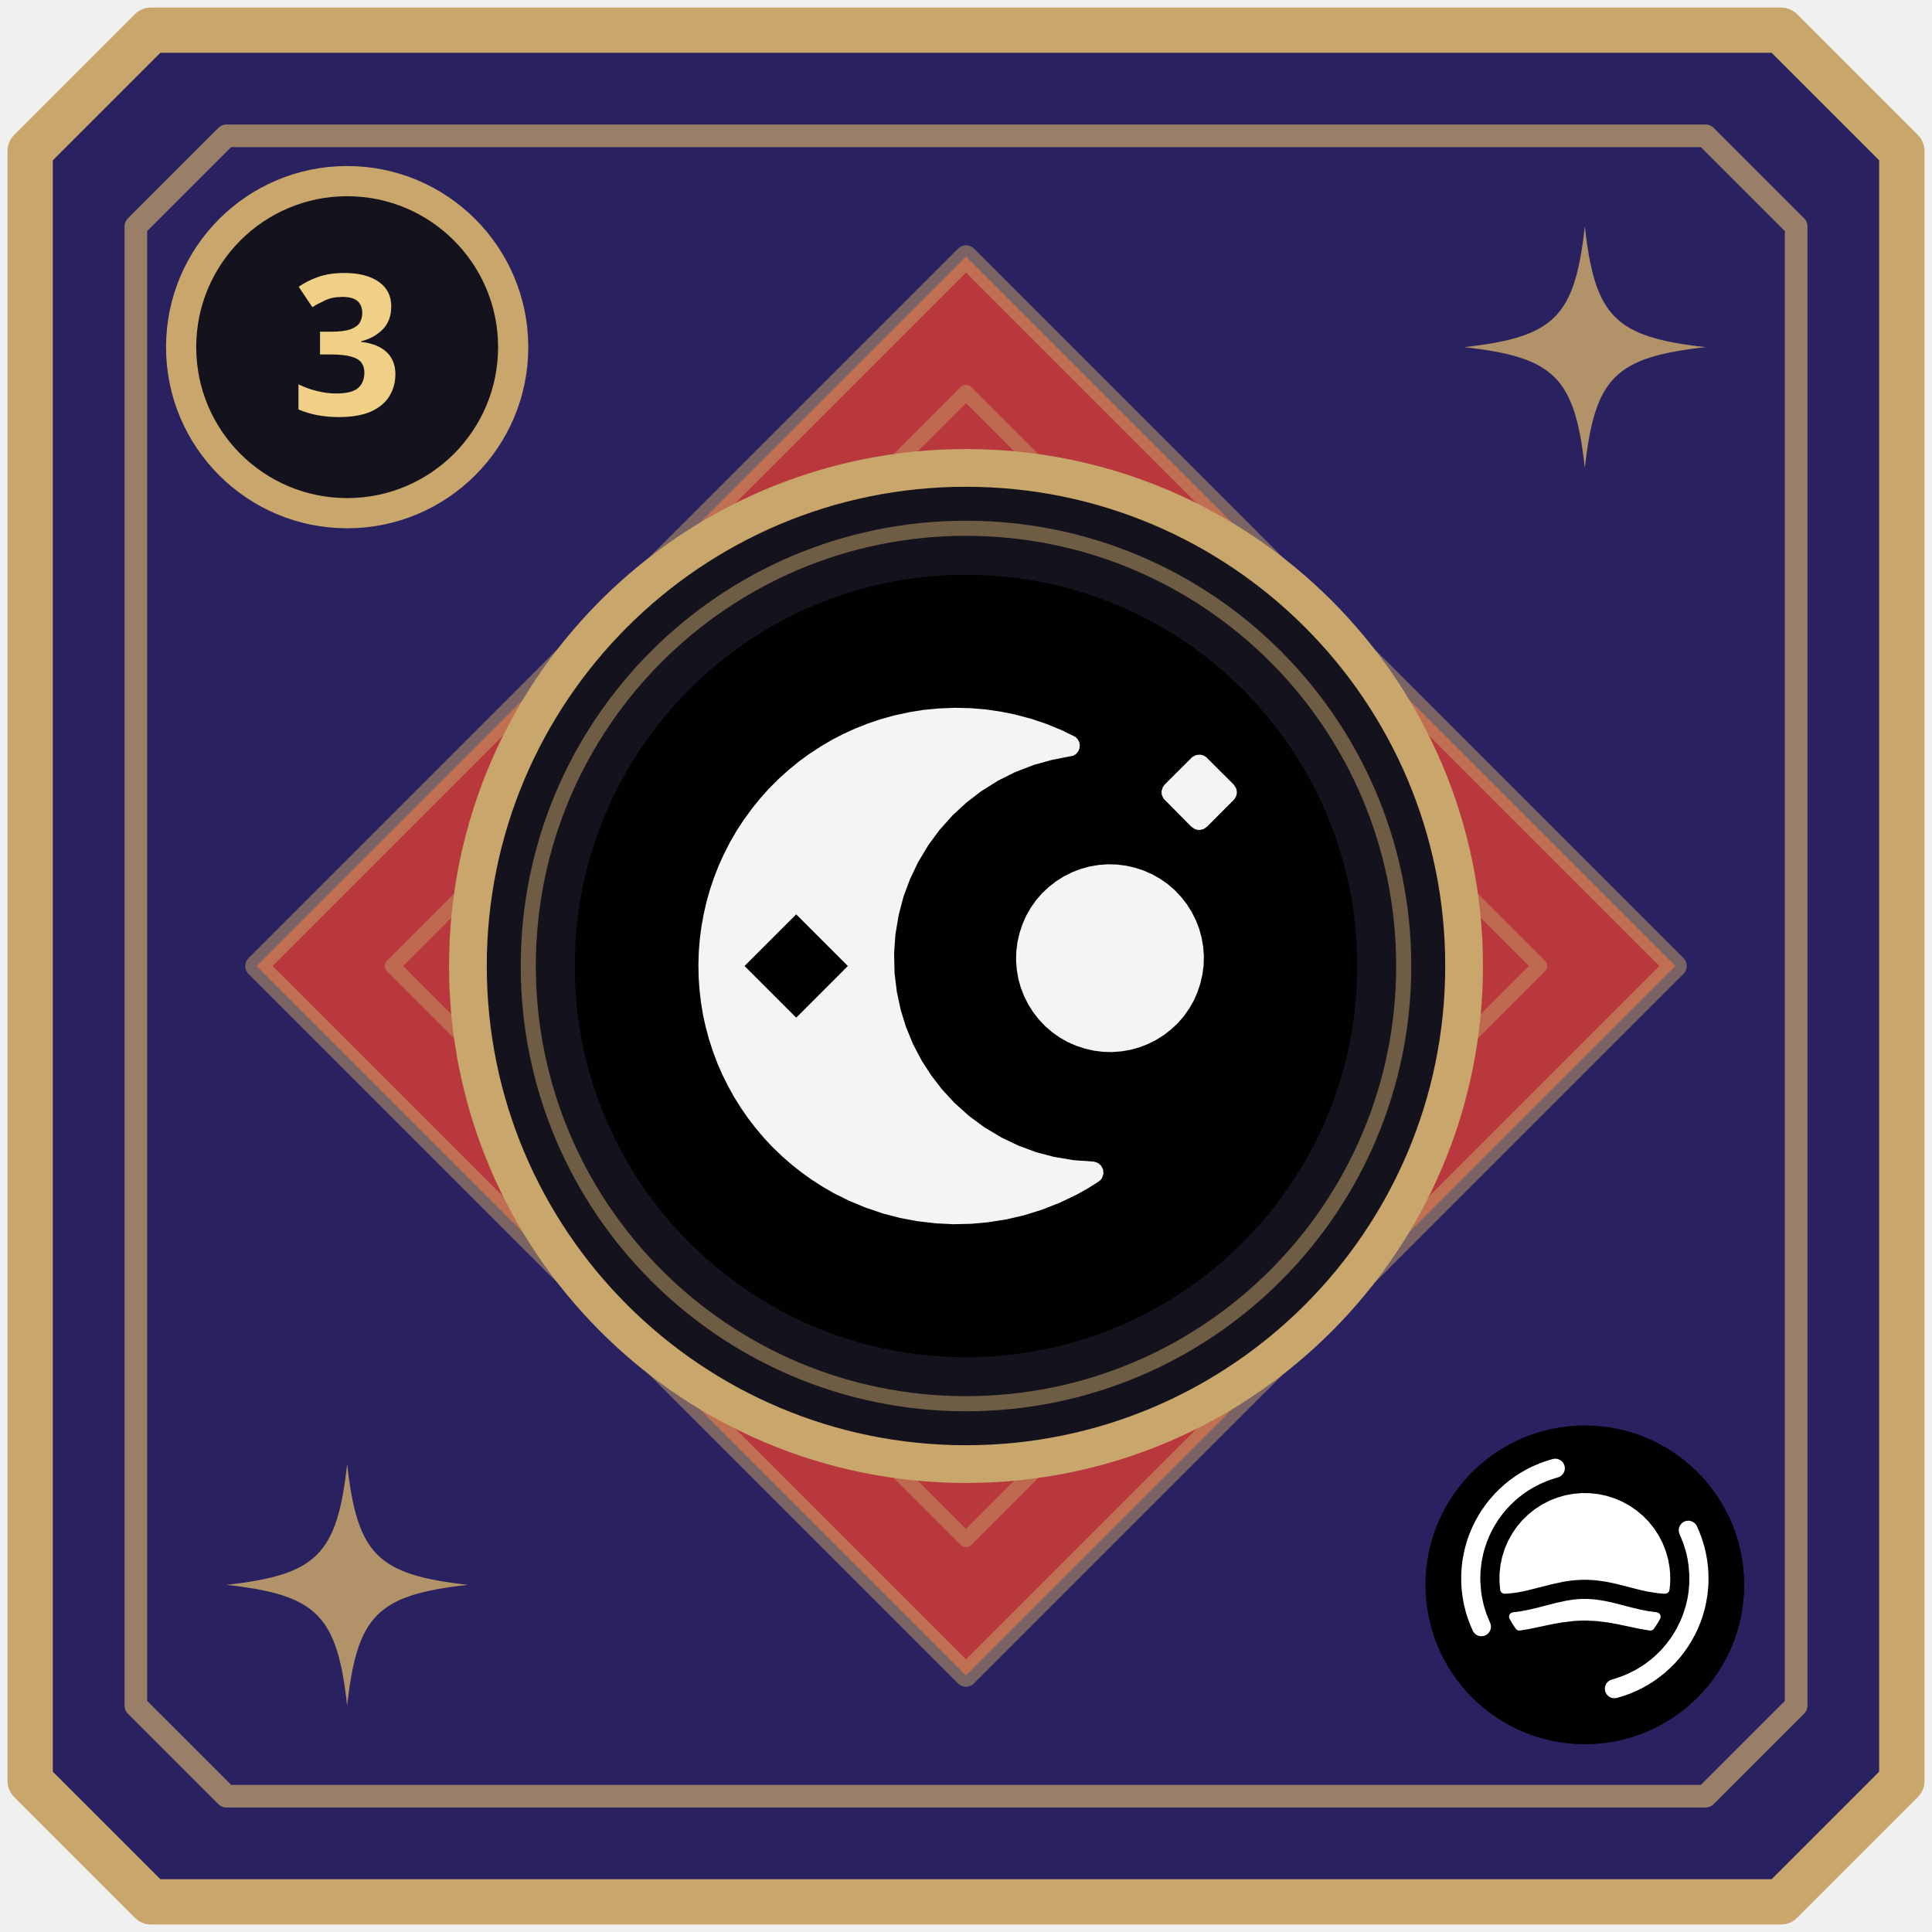
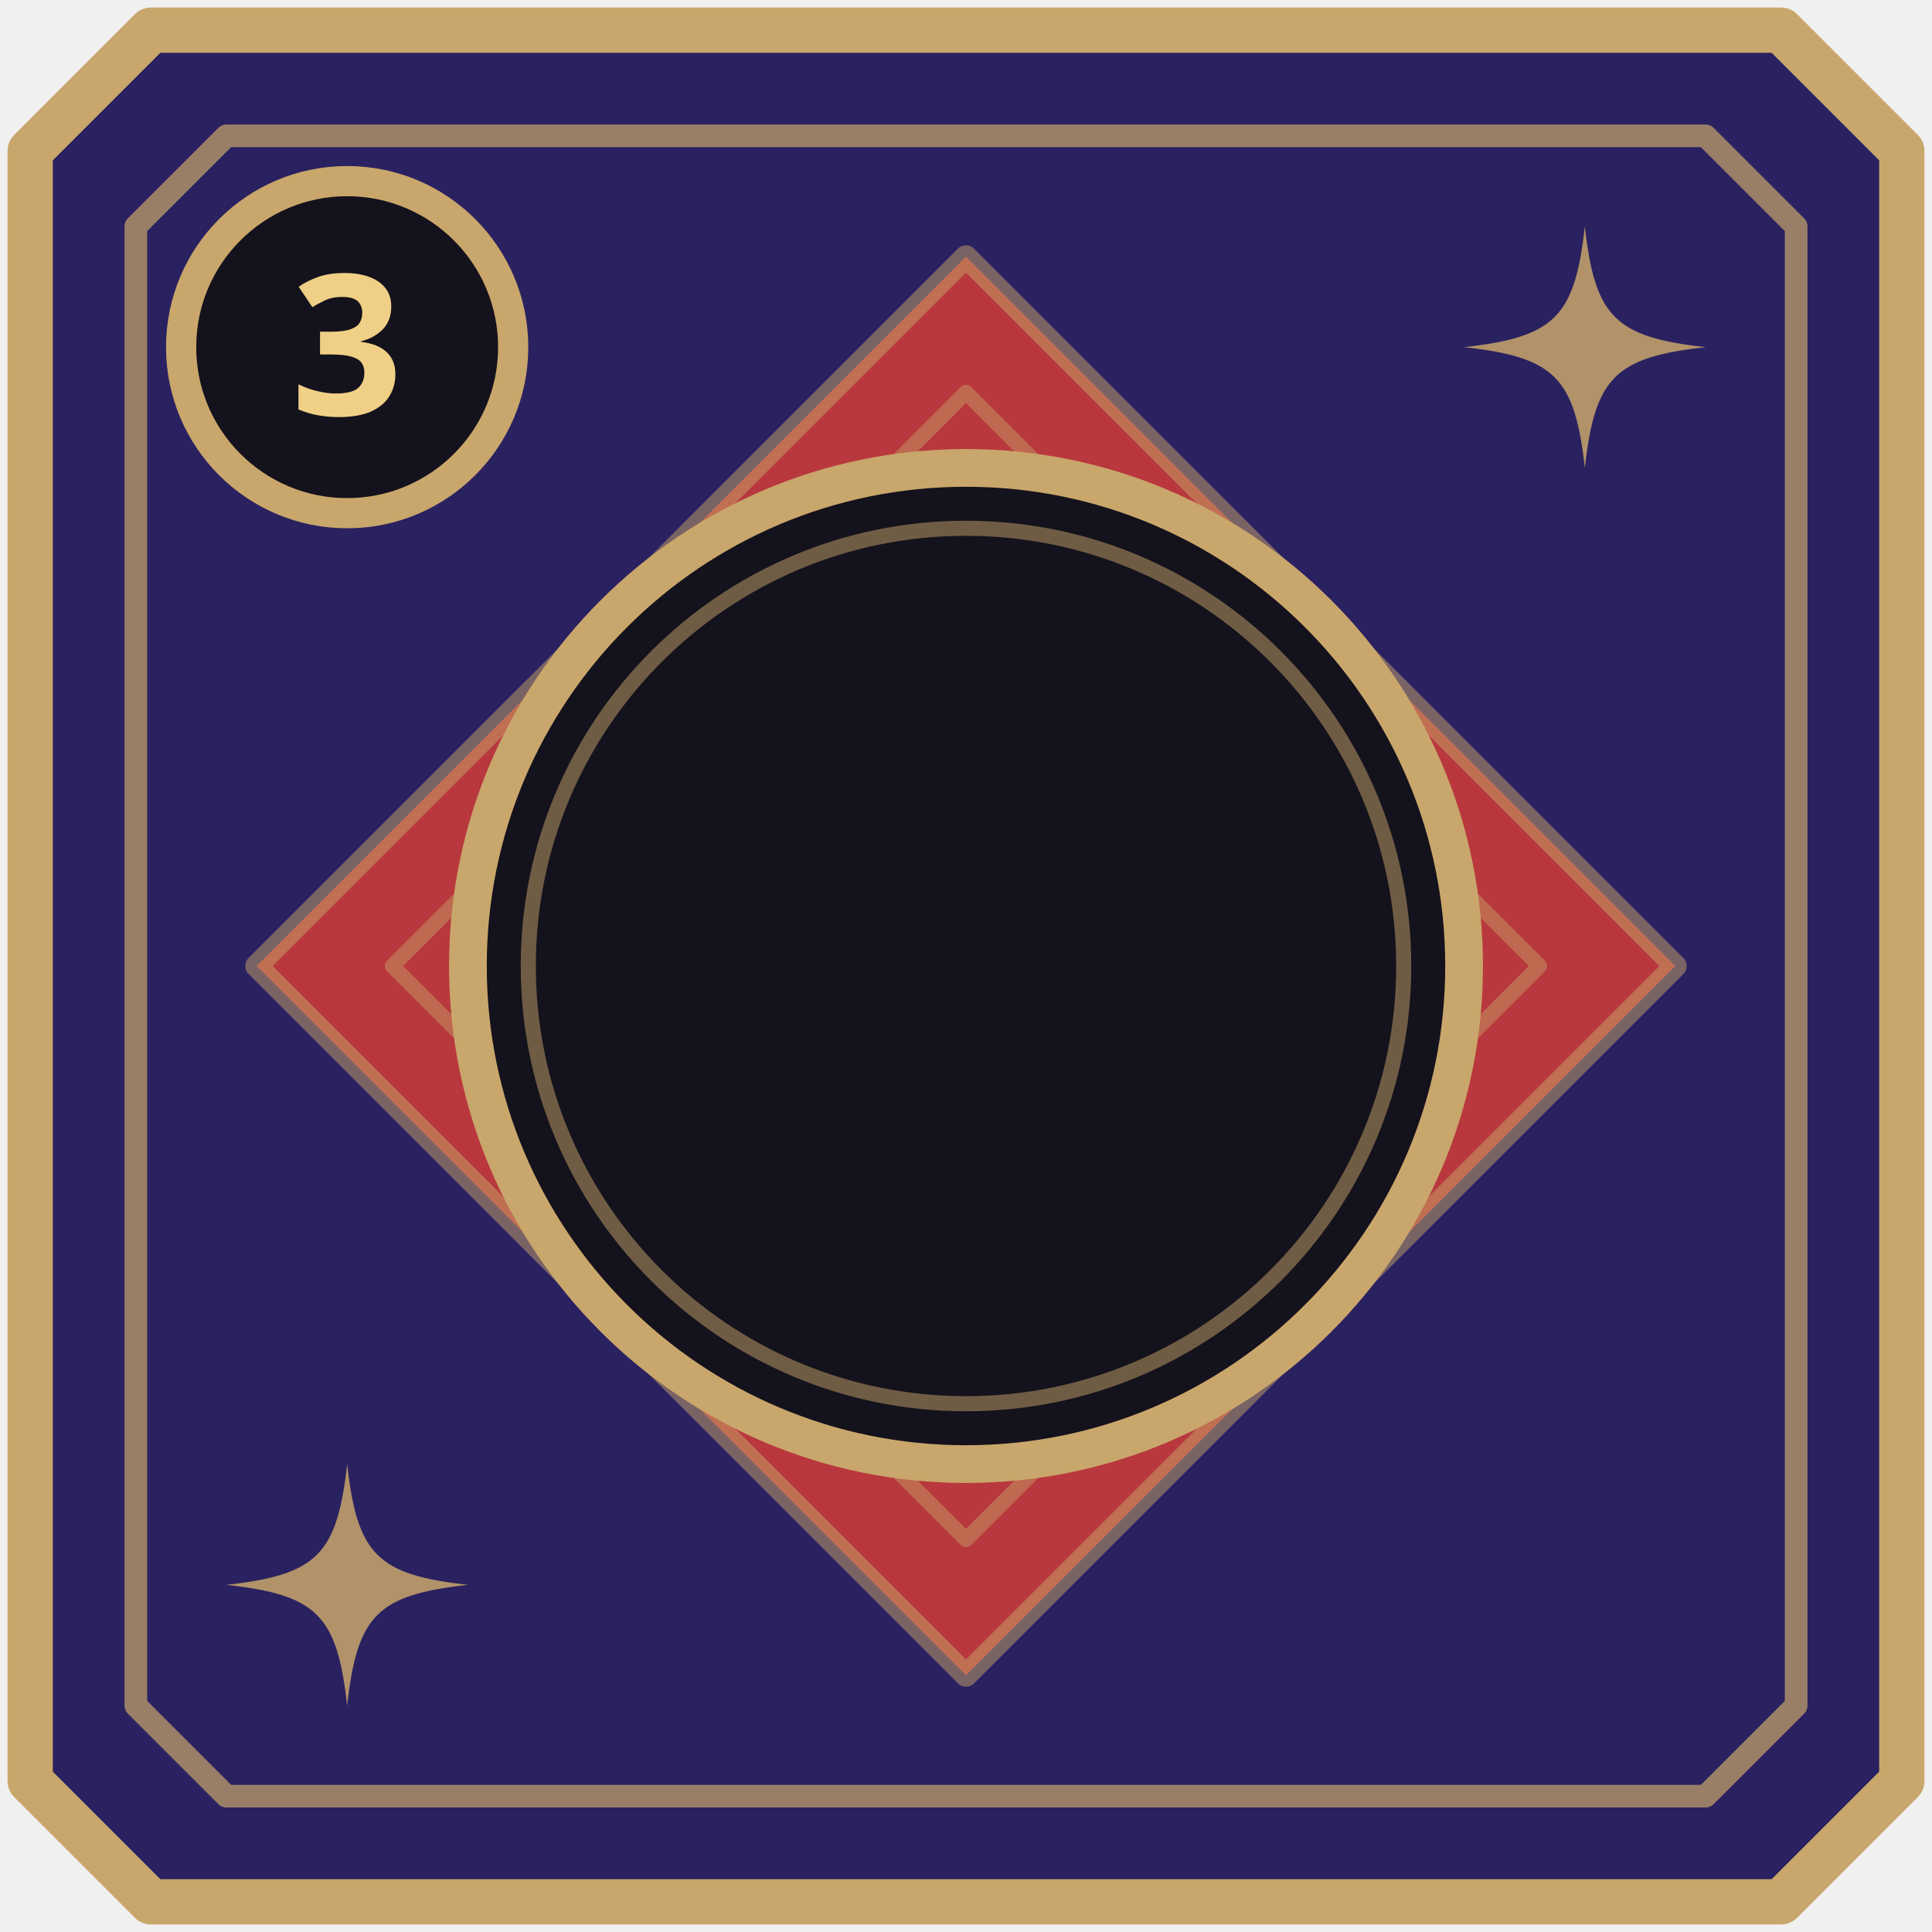
<svg xmlns="http://www.w3.org/2000/svg" viewBox="0 0 256 256">
  <polygon points="20,4 236,4 252,20 252,236 236,252 20,252 4,236 4,20" fill="#2A2160" />
  <polygon points="20,4 236,4 252,20 252,236 236,252 20,252 4,236 4,20" fill="none" stroke="#C9A66B" stroke-width="6" stroke-linejoin="round" />
  <polygon points="30,18 226,18 238,30 238,226 226,238 30,238 18,226 18,30" fill="none" stroke="#C9A66B" stroke-width="3" opacity=".7" stroke-linejoin="round" />
  <polygon points="128,34 222,128 128,222 34,128" fill="#B8383D" stroke="#C9A66B" stroke-width="3" stroke-opacity=".5" stroke-linejoin="round" />
  <polygon points="128,52 204,128 128,204 52,128" fill="#B8383D" stroke="#C9A66B" stroke-width="2" stroke-opacity=".45" stroke-linejoin="round" />
  <circle cx="128" cy="128" r="66" fill="#14121C" stroke="#C9A66B" stroke-width="5" />
  <circle cx="128" cy="128" r="58" fill="none" stroke="#C9A66B" stroke-width="2" opacity=".5" />
-   <g transform="translate(128,128) scale(.54)" opacity=".95">
-     <g transform="scale(.192) translate(-512,-512)">
-       <circle cx="512" cy="512" r="500" fill="#000" />
-       <g fill="#fff">
-         <path d="M763.5,283.4L765.9,280.1L801.1,245.0L805.9,242.4L811.4,241.9L815.4,242.9L818.9,245.0L854.1,280.1L857.1,284.6L858.1,288.6L858.1,291.4L857.1,295.4L855.0,298.9L819.9,334.1L815.4,337.1L811.4,338.1L808.6,338.1L804.6,337.1L800.1,334.1L764.2,297.8L762.1,292.7L761.9,288.6ZM813.1,475.7L815.1,487.4L816.0,499.1L815.7,510.9L814.2,522.6L811.6,534.0L807.9,545.2L803.2,556.0L797.4,566.2L790.6,575.9L782.9,584.8L774.3,592.9L765.1,600.1L755.1,606.4L744.6,611.7L733.6,616.0L722.3,619.1L710.6,621.1L698.9,622.0L687.1,621.7L675.4,620.2L664.0,617.6L652.8,613.9L642.0,609.2L631.8,603.4L622.1,596.6L613.2,588.9L605.1,580.3L597.9,571.1L591.6,561.1L586.3,550.6L582.0,539.6L578.9,528.3L576.9,516.6L576.0,504.9L576.3,493.1L577.8,481.4L580.4,470.0L584.1,458.8L588.8,448.0L594.6,437.8L601.4,428.1L609.1,419.2L617.7,411.1L626.9,403.9L636.9,397.6L647.4,392.3L658.4,388.0L669.7,384.9L681.4,382.9L693.1,382.0L704.9,382.3L716.6,383.8L728.0,386.4L739.2,390.1L750.0,394.8L760.2,400.6L769.9,407.4L778.8,415.1L786.9,423.7L794.1,432.9L800.4,442.9L805.7,453.4L810.0,464.4ZM652.7,241.0L649.2,243.2L621.4,248.7L598.4,255.1L574.6,264.3L553.2,275.0L531.6,288.5L512.6,303.1L495.0,319.3L478.0,338.3L463.8,357.6L450.7,379.5L440.4,401.1L432.1,423.5L426.0,446.6L421.8,471.8L420.1,495.7L420.7,521.2L423.6,544.9L428.6,568.3L435.2,589.6L444.3,611.8L455.4,633.0L467.5,651.7L481.1,669.4L497.3,687.0L516.3,704.0L535.6,718.2L557.5,731.3L579.1,741.6L601.5,749.9L624.6,756.0L649.8,760.2L675.4,762.0L680.6,763.7L684.7,767.2L687.2,772.1L687.7,777.5L686.0,782.7L684.5,784.9L681.4,787.6L667.9,796.1L653.8,804.0L631.9,814.5L609.2,823.4L586.1,830.6L564.3,835.7L540.4,839.5L518.3,841.5L496.0,842.0L473.7,840.9L449.6,838.1L427.7,834.0L406.1,828.4L383.2,820.6L362.5,812.0L342.6,802.1L328.6,794.0L314.9,785.2L301.8,775.8L289.1,765.8L276.9,755.1L265.2,743.9L254.1,732.1L243.6,719.7L233.7,706.9L224.5,693.6L215.9,679.9L208.0,665.7L200.8,651.2L194.3,636.4L188.6,621.2L183.6,605.8L179.4,590.2L175.9,574.4L173.3,558.4L171.4,542.3L170.3,526.1L170.0,509.9L170.5,493.7L171.8,477.6L173.9,461.5L176.8,445.6L180.4,429.8L184.8,414.2L190.0,398.9L195.9,383.8L202.6,369.0L209.9,354.6L219.0,338.9L227.9,325.3L238.6,310.6L248.8,298.0L259.6,285.9L272.4,273.0L284.5,262.1L298.5,250.6L311.7,241.0L326.8,231.1L340.8,222.9L355.3,215.4L370.0,208.7L386.9,202.0L402.3,196.8L419.8,191.9L439.6,187.6L457.6,184.7L477.7,182.8L497.9,182.0L518.2,182.5L536.4,184.0L556.4,186.9L574.3,190.5L595.8,196.2L615.0,202.7L635.6,211.2L652.1,219.4L654.9,222.4L656.8,226.0L657.5,230.1L657.0,234.1L655.3,237.9ZM361.0,512.0L295.0,446.0L229.0,512.0L295.0,578.0Z" />
-       </g>
-     </g>
-   </g>
  <circle cx="46" cy="46" r="22" fill="#14121C" stroke="#C9A66B" stroke-width="4" />
  <text x="46" y="55" text-anchor="middle" font-family="system-ui,sans-serif" font-weight="800" font-size="26" fill="#F0CF86">3</text>
  <path transform="translate(210,46) scale(.667)" fill="#C9A66B" opacity=".85" d="M0,-24 C2,-6 6,-2 24,0 C6,2 2,6 0,24 C-2,6 -6,2 -24,0 C-6,-2 -2,-6 0,-24Z" />
  <path transform="translate(46,210) scale(.667)" fill="#C9A66B" opacity=".85" d="M0,-24 C2,-6 6,-2 24,0 C6,2 2,6 0,24 C-2,6 -6,2 -24,0 C-6,-2 -2,-6 0,-24Z" />
-   <g transform="translate(210,210) scale(.22)">
-     <g transform="scale(.192) translate(-512,-512)">
-       <circle cx="512" cy="512" r="500" fill="#000" />
-       <g fill="#fff">
-         <path d="M249.7,535.1L247.5,531.6L246.4,527.7L244.2,501.8L244.5,475.5L247.4,449.4L252.9,423.7L260.8,398.6L271.2,374.4L283.9,351.4L298.7,329.7L315.7,309.6L334.5,291.2L355.0,274.8L377.1,260.4L400.4,248.3L424.9,238.6L450.1,231.2L476.0,226.4L502.2,224.2L528.5,224.5L554.6,227.4L580.3,232.9L605.4,240.8L629.6,251.2L652.6,263.9L674.3,278.7L694.4,295.7L712.8,314.5L729.2,335.0L743.6,357.1L755.7,380.4L765.4,404.9L772.8,430.1L777.6,456.0L779.4,473.9L780.0,492.0L779.4,510.0L777.6,527.7L776.5,531.6L774.3,535.1L771.1,537.7L766.0,539.6L757.6,539.6L739.6,538.0L707.8,533.0L679.5,526.5L610.2,508.8L578.7,502.2L547.2,497.8L520.3,496.1L503.6,496.1L482.5,497.3L466.0,499.0L445.2,502.2L408.9,510.0L325.7,531.0L302.5,535.5L284.4,538.0L266.2,539.6L259.3,539.8L256.6,539.3L252.9,537.7ZM347.5,140.6L370.5,130.7L387.4,124.6L410.9,117.4L417.7,116.3L422.2,116.4L428.0,117.5L436.0,121.3L440.5,125.0L444.2,129.5L447.0,134.7L448.7,140.3L449.3,146.2L448.7,152.0L447.0,157.6L444.3,162.8L438.4,169.3L432.3,173.2L406.4,181.5L392.6,186.5L372.7,195.1L353.3,205.0L334.8,216.0L322.6,224.2L305.4,237.2L294.3,246.7L278.6,261.6L263.8,277.5L254.5,288.8L241.7,306.2L230.0,324.5L222.8,337.3L213.2,356.7L204.9,376.7L195.9,404.4L192.4,418.4L188.2,439.6L184.8,468.5L184.0,490.1L184.3,504.8L186.7,533.6L188.8,548.0L193.2,569.1L197.0,583.2L203.6,603.8L216.1,634.3L217.3,640.1L217.4,645.9L216.3,651.7L213.3,658.5L208.9,664.3L203.1,668.9L196.5,671.9L189.2,673.2L182.0,672.8L176.3,671.1L171.1,668.4L167.6,665.6L161.9,658.9L153.4,640.0L144.6,616.6L139.2,599.5L132.9,574.5L128.3,549.4L125.4,524.4L124.3,506.6L124.2,481.0L125.7,456.0L127.7,438.3L132.0,413.7L136.0,396.3L142.9,372.2L148.9,355.3L158.4,332.3L166.1,316.2L178.2,294.3L187.6,279.2L202.0,258.7L213.0,244.7L229.6,225.9L242.1,213.3L260.7,196.4L274.5,185.2L294.8,170.5L309.7,160.9L331.5,148.5ZM676.5,843.4L653.5,853.3L636.6,859.4L613.1,866.6L606.3,867.7L597.5,866.9L592.0,865.0L588.0,862.7L583.5,859.0L579.8,854.5L577.0,849.3L575.3,843.7L574.7,837.8L575.3,832.0L577.0,826.4L579.7,821.2L585.6,814.7L591.7,810.8L617.6,802.5L631.4,797.5L651.3,788.9L670.7,779.0L689.2,768.0L701.4,759.8L718.6,746.8L729.7,737.3L745.4,722.4L755.5,711.8L769.4,695.3L782.3,677.8L794.0,659.5L801.2,646.7L810.8,627.3L819.1,607.3L828.1,579.6L833.2,558.6L835.8,544.4L837.8,529.9L839.6,508.4L839.7,479.2L837.3,450.4L833.9,429.1L830.8,414.9L827.0,400.8L820.4,380.2L807.9,349.7L806.7,343.9L806.6,338.1L807.7,332.3L810.7,325.5L815.1,319.7L820.9,315.1L827.5,312.1L834.8,310.8L840.7,311.0L847.7,312.9L855.2,317.3L859.4,321.5L862.1,325.1L870.6,344.0L879.4,367.4L886.9,392.0L891.1,409.5L895.7,434.6L898.6,459.6L899.7,477.4L899.9,502.5L899.0,520.2L896.3,545.7L892.0,570.3L888.0,587.7L881.1,611.8L875.1,628.7L865.6,651.7L857.9,667.8L845.8,689.7L836.4,704.8L822.0,725.3L811.0,739.3L794.4,758.1L781.9,770.7L763.3,787.6L749.5,798.8L729.2,813.5L714.3,823.1L692.5,835.5ZM278.2,602.2L281.5,599.8L286.7,598.1L312.2,594.7L338.4,589.6L364.0,583.5L422.9,568.3L455.6,561.3L473.8,558.5L487.5,557.0L505.2,556.1L518.8,556.1L545.5,557.9L573.0,562.2L601.1,568.3L660.0,583.5L685.7,589.6L711.9,594.7L738.7,598.3L743.7,600.5L746.7,603.2L748.8,606.8L749.8,612.1L748.8,617.5L745.2,624.1L737.5,636.8L728.6,649.9L725.7,652.8L723.3,654.3L717.9,655.6L687.8,650.8L614.0,635.3L583.3,629.8L546.6,625.4L514.4,624.0L498.5,624.2L477.7,625.4L440.9,629.8L409.9,635.3L336.2,650.8L306.1,655.6L302.0,654.8L299.5,653.6L295.4,649.9L283.8,632.6L274.8,616.2L274.2,610.7L275.2,606.8L276.5,604.3Z" />
-       </g>
-     </g>
-   </g>
</svg>
